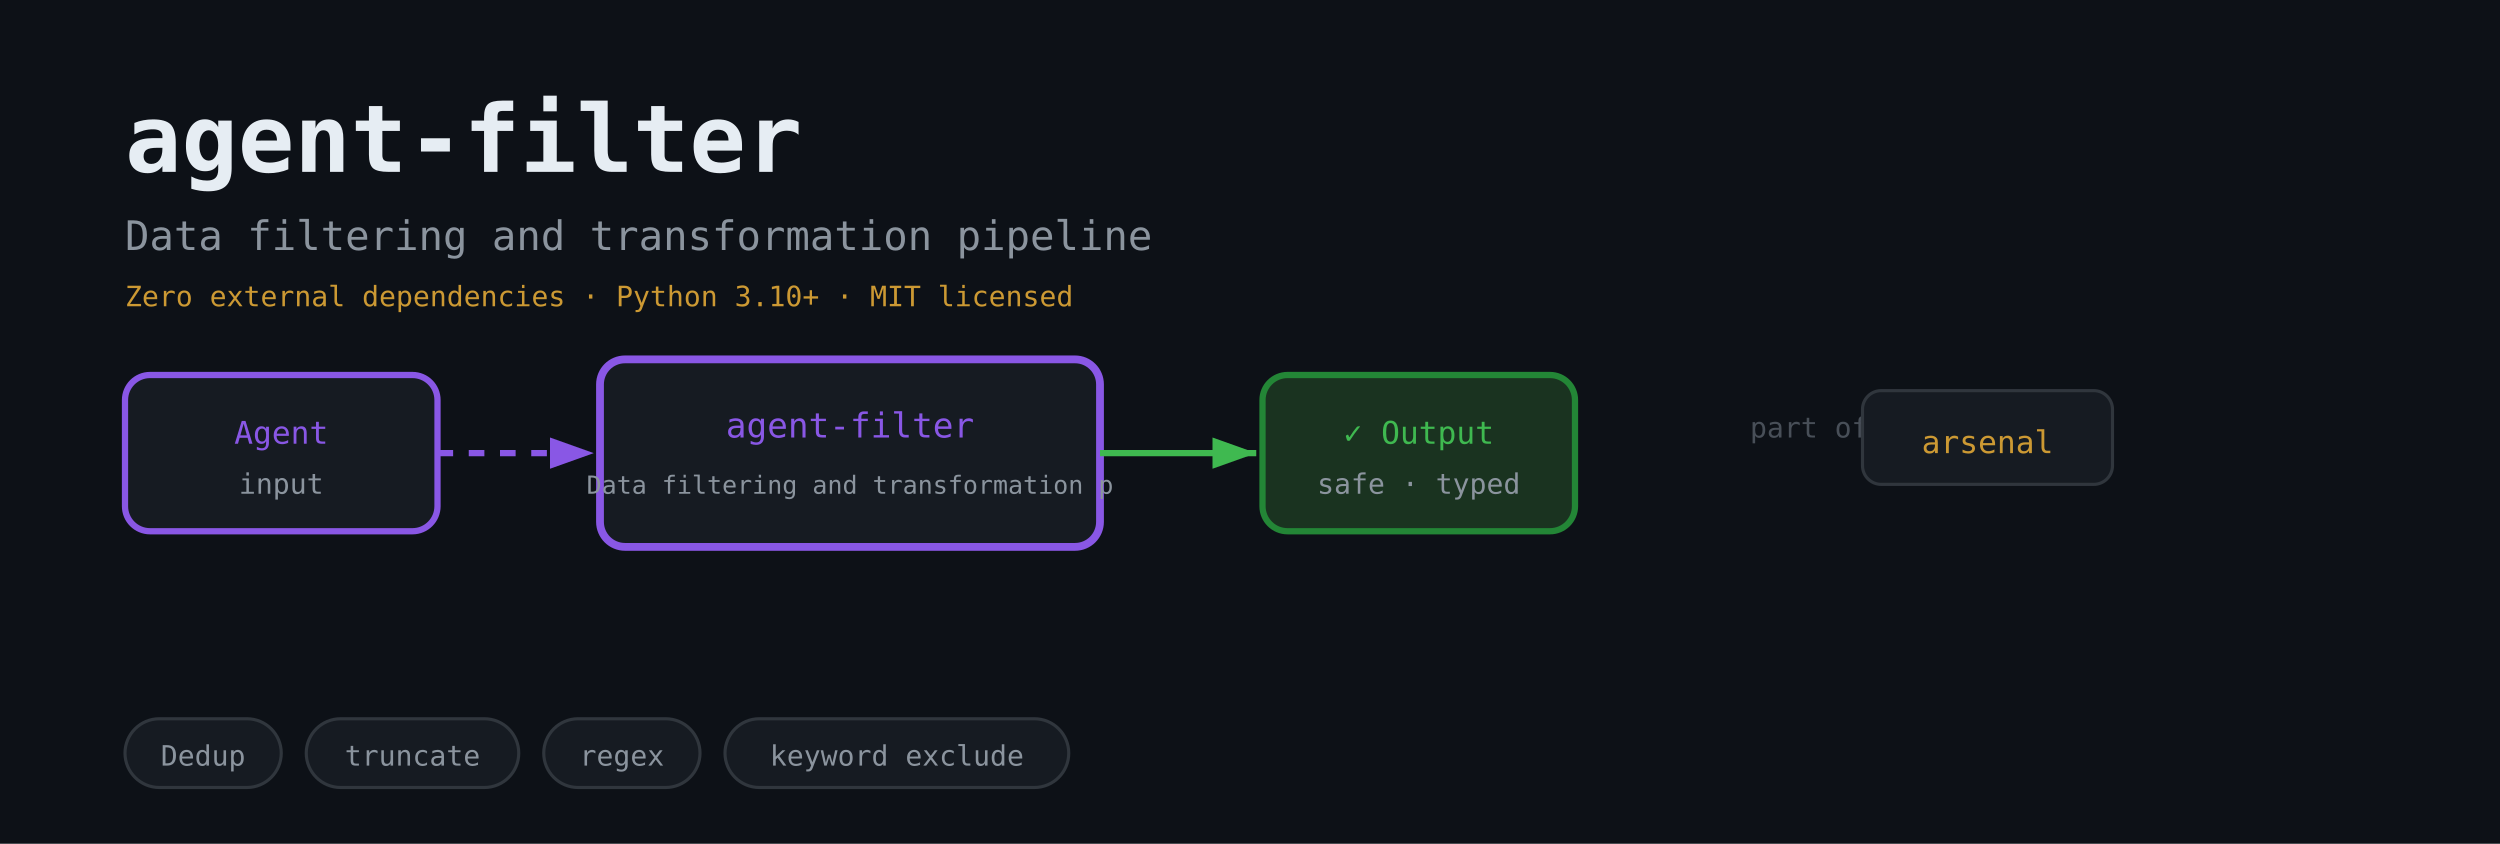
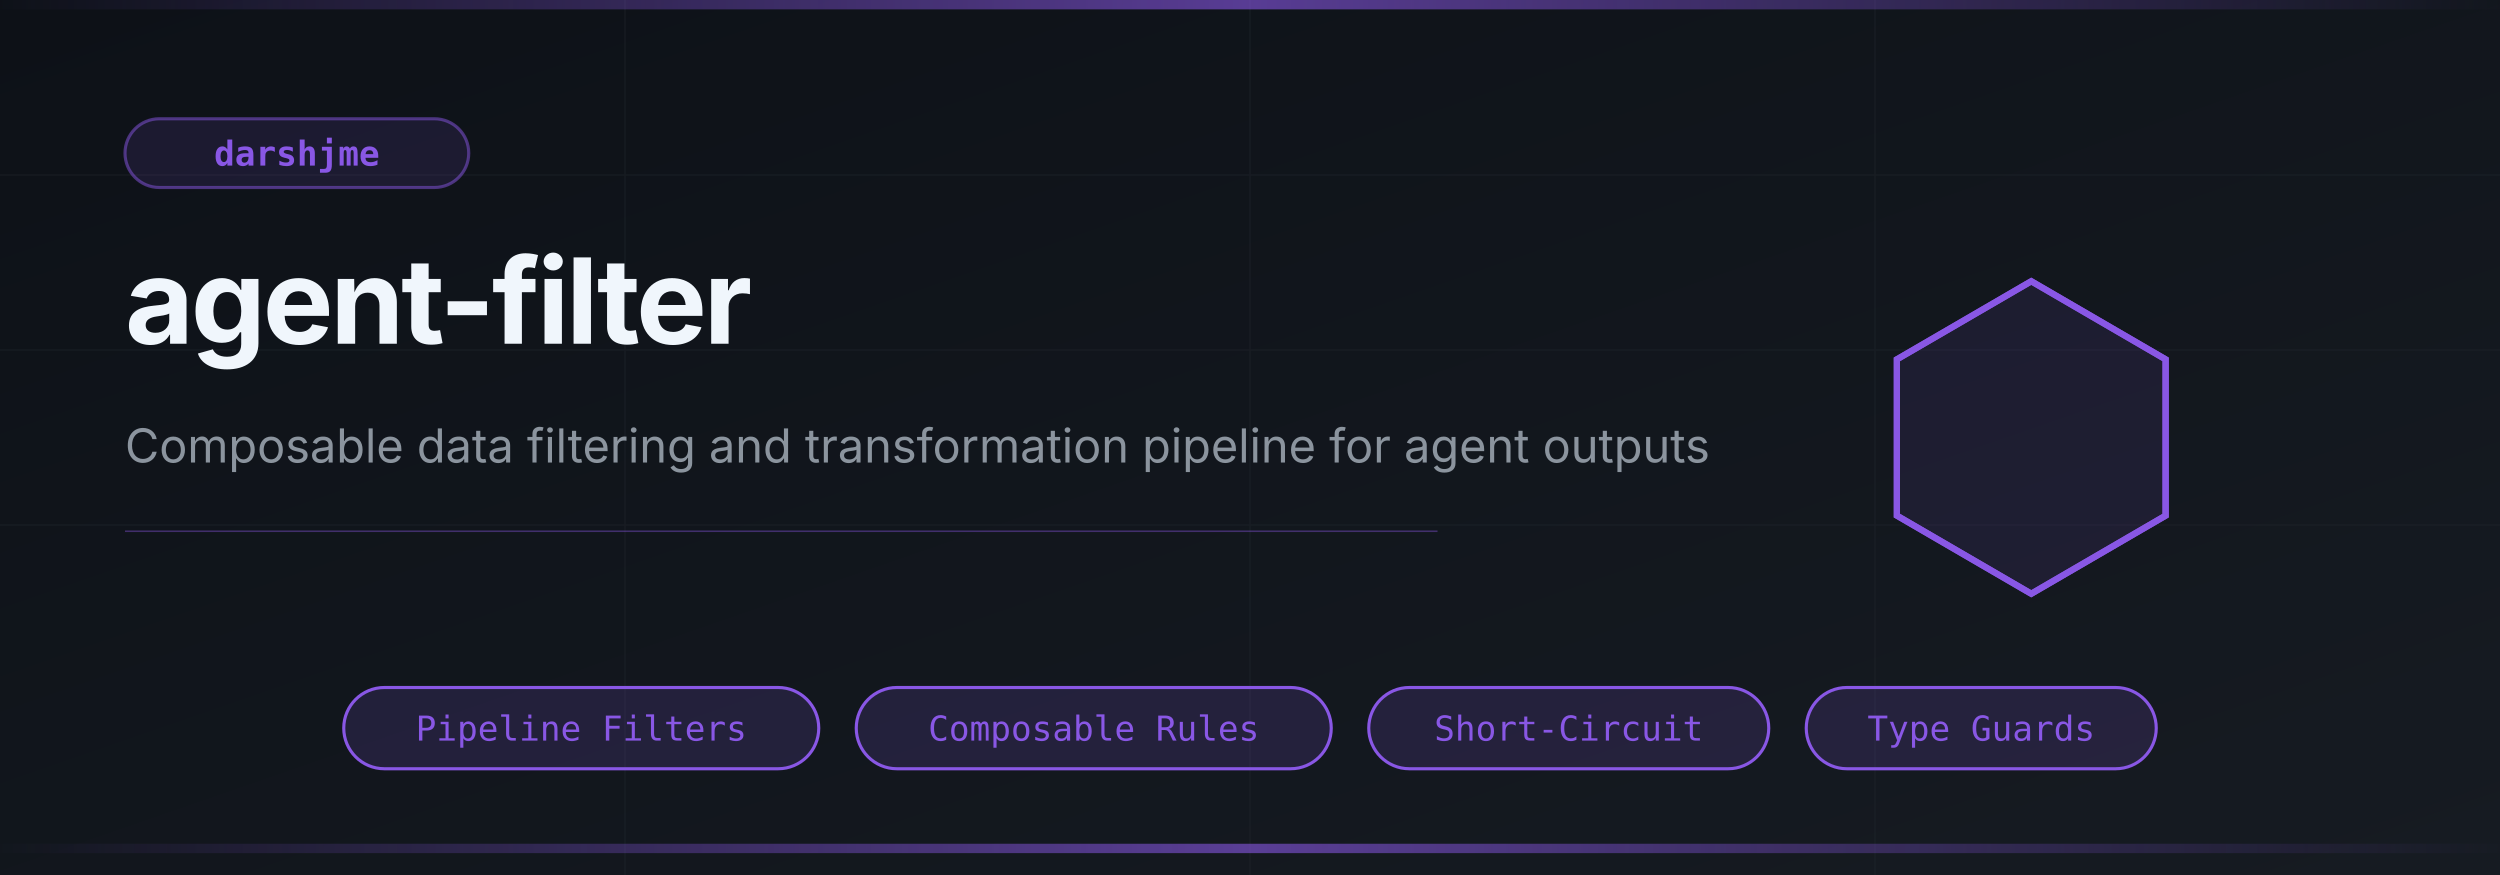
- <svg xmlns="http://www.w3.org/2000/svg" viewBox="0 0 800 270" width="800" height="270">
+ <svg xmlns="http://www.w3.org/2000/svg" viewBox="0 0 800 280" width="800" height="280">
  <defs>
-     <style>
-       @keyframes pulse{0%,100%{opacity:0.6}50%{opacity:1}}
-       @keyframes flow{from{stroke-dashoffset:20}to{stroke-dashoffset:0}}
-       .pulse{animation:pulse 2s ease-in-out infinite}
-       .flow{animation:flow 1s linear infinite;stroke-dasharray:5 5}
-     </style>
+     <linearGradient id="bg" x1="0%" y1="0%" x2="100%" y2="100%">
+       <stop offset="0%" style="stop-color:#0d1117" />
+       <stop offset="100%" style="stop-color:#161b22" />
+     </linearGradient>
+     <linearGradient id="accent_grad" x1="0%" y1="0%" x2="100%" y2="0%">
+       <stop offset="0%" style="stop-color:#8957e5;stop-opacity:0" />
+       <stop offset="50%" style="stop-color:#8957e5;stop-opacity:0.6" />
+       <stop offset="100%" style="stop-color:#8957e5;stop-opacity:0" />
+     </linearGradient>
  </defs>
-   <rect width="800" height="270" fill="#0d1117" />
-   <text x="40" y="55" font-family="JetBrains Mono,monospace" font-size="30" font-weight="700" fill="#e6edf3">agent-filter</text>
-   <text x="40" y="80" font-family="JetBrains Mono,monospace" font-size="13" fill="#8b949e">Data filtering and transformation pipeline</text>
-   <text x="40" y="98" font-family="monospace" font-size="9" fill="#cc9933">Zero external dependencies · Python 3.10+ · MIT licensed</text>
-   <rect x="40" y="120" width="100" height="50" rx="8" fill="#161b22" stroke="#8957e5" stroke-width="2" class="pulse" />
-   <text x="90" y="142" font-family="monospace" font-size="10" fill="#8957e5" text-anchor="middle">Agent</text>
-   <text x="90" y="158" font-family="monospace" font-size="9" fill="#8b949e" text-anchor="middle">input</text>
-   <line x1="140" y1="145" x2="190" y2="145" stroke="#8957e5" stroke-width="2" class="flow" marker-end="url(#arr)" />
-   <defs>
-     <marker id="arr" markerWidth="7" markerHeight="5" refX="7" refY="2.5" orient="auto">
-       <polygon points="0 0,7 2.5,0 5" fill="#8957e5" />
-     </marker>
-   </defs>
-   <rect x="192" y="115" width="160" height="60" rx="8" fill="#161b22" stroke="#8957e5" stroke-width="2.5" />
-   <text x="272" y="140" font-family="monospace" font-size="11" fill="#8957e5" text-anchor="middle">agent-filter</text>
-   <text x="272" y="158" font-family="monospace" font-size="8" fill="#8b949e" text-anchor="middle">Data filtering and transformation p</text>
-   <line x1="352" y1="145" x2="402" y2="145" stroke="#3fb950" stroke-width="2" marker-end="url(#arr2)" />
-   <defs>
-     <marker id="arr2" markerWidth="7" markerHeight="5" refX="7" refY="2.5" orient="auto">
-       <polygon points="0 0,7 2.5,0 5" fill="#3fb950" />
-     </marker>
-   </defs>
-   <rect x="404" y="120" width="100" height="50" rx="8" fill="#1a3320" stroke="#238636" stroke-width="2" />
-   <text x="454" y="142" font-family="monospace" font-size="10" fill="#3fb950" text-anchor="middle">✓ Output</text>
-   <text x="454" y="158" font-family="monospace" font-size="9" fill="#8b949e" text-anchor="middle">safe · typed</text>
-   <text x="560" y="140" font-family="monospace" font-size="9" fill="#484f58">part of</text>
-   <rect x="596" y="125" width="80" height="30" rx="6" fill="#161b22" stroke="#30363d" stroke-width="1" />
-   <text x="636" y="145" font-family="monospace" font-size="10" fill="#cc9933" text-anchor="middle">arsenal</text>
-   <rect x="40" y="230" width="50" height="22" rx="11" fill="#161b22" stroke="#30363d" stroke-width="1" />
-   <text x="65" y="245" font-family="monospace" font-size="9" fill="#8b949e" text-anchor="middle">Dedup</text>
-   <rect x="98" y="230" width="68" height="22" rx="11" fill="#161b22" stroke="#30363d" stroke-width="1" />
-   <text x="132" y="245" font-family="monospace" font-size="9" fill="#8b949e" text-anchor="middle">truncate</text>
-   <rect x="174" y="230" width="50" height="22" rx="11" fill="#161b22" stroke="#30363d" stroke-width="1" />
-   <text x="199" y="245" font-family="monospace" font-size="9" fill="#8b949e" text-anchor="middle">regex</text>
-   <rect x="232" y="230" width="110" height="22" rx="11" fill="#161b22" stroke="#30363d" stroke-width="1" />
-   <text x="287" y="245" font-family="monospace" font-size="9" fill="#8b949e" text-anchor="middle">keyword exclude</text>
+   <rect width="800" height="280" fill="url(#bg)" />
+   <g stroke="#21262d" stroke-width="0.5" opacity="0.4">
+     <line x1="0" y1="56" x2="800" y2="56" />
+     <line x1="0" y1="112" x2="800" y2="112" />
+     <line x1="0" y1="168" x2="800" y2="168" />
+     <line x1="200" y1="0" x2="200" y2="280" />
+     <line x1="400" y1="0" x2="400" y2="280" />
+     <line x1="600" y1="0" x2="600" y2="280" />
+   </g>
+   <rect x="0" y="270" width="800" height="3" fill="url(#accent_grad)" />
+   <rect x="0" y="0" width="800" height="3" fill="url(#accent_grad)" />
+   <g transform="translate(650, 140)">
+     <polygon points="0,-50 43,-25 43,25 0,50 -43,25 -43,-25" fill="#8957e5" fill-opacity="0.1" stroke="#8957e5" stroke-width="2" />
+     <polygon points="0,-50 43,-25 43,25 0,50 -43,25 -43,-25" fill="none" stroke="#8957e5" stroke-width="2">
+       <animate attributeName="opacity" values="1;0.3;1" dur="2s" repeatCount="indefinite" />
+       <animateTransform attributeName="transform" type="rotate" values="0;360" dur="8s" repeatCount="indefinite" />
+     </polygon>
+   </g>
+   <rect x="40" y="38" width="110" height="22" rx="11" fill="#8957e5" fill-opacity="0.12" stroke="#8957e5" stroke-width="1" stroke-opacity="0.5" />
+   <text x="95" y="53" fill="#8957e5" font-family="monospace" font-size="11" text-anchor="middle" font-weight="600">darshjme</text>
+   <text x="40" y="110" fill="#f0f6fc" font-family="-apple-system, 'Segoe UI', sans-serif" font-size="38" font-weight="700" letter-spacing="-1">agent-filter</text>
+   <text x="40" y="148" fill="#8b949e" font-family="-apple-system, 'Segoe UI', sans-serif" font-size="15">Composable data filtering and transformation pipeline for agent outputs</text>
+   <line x1="40" y1="170" x2="460" y2="170" stroke="#8957e5" stroke-width="0.5" stroke-opacity="0.4" />
+   <rect x="110" y="220" width="152" height="26" rx="13" fill="#8957e5" fill-opacity="0.15" stroke="#8957e5" stroke-width="1" />
+   <text x="186" y="237" fill="#8957e5" font-family="monospace" font-size="11" text-anchor="middle">Pipeline Filters</text>
+   <rect x="274" y="220" width="152" height="26" rx="13" fill="#8957e5" fill-opacity="0.15" stroke="#8957e5" stroke-width="1" />
+   <text x="350" y="237" fill="#8957e5" font-family="monospace" font-size="11" text-anchor="middle">Composable Rules</text>
+   <rect x="438" y="220" width="128" height="26" rx="13" fill="#8957e5" fill-opacity="0.15" stroke="#8957e5" stroke-width="1" />
+   <text x="502" y="237" fill="#8957e5" font-family="monospace" font-size="11" text-anchor="middle">Short-Circuit</text>
+   <rect x="578" y="220" width="112" height="26" rx="13" fill="#8957e5" fill-opacity="0.15" stroke="#8957e5" stroke-width="1" />
+   <text x="634" y="237" fill="#8957e5" font-family="monospace" font-size="11" text-anchor="middle">Type Guards</text>
</svg>
